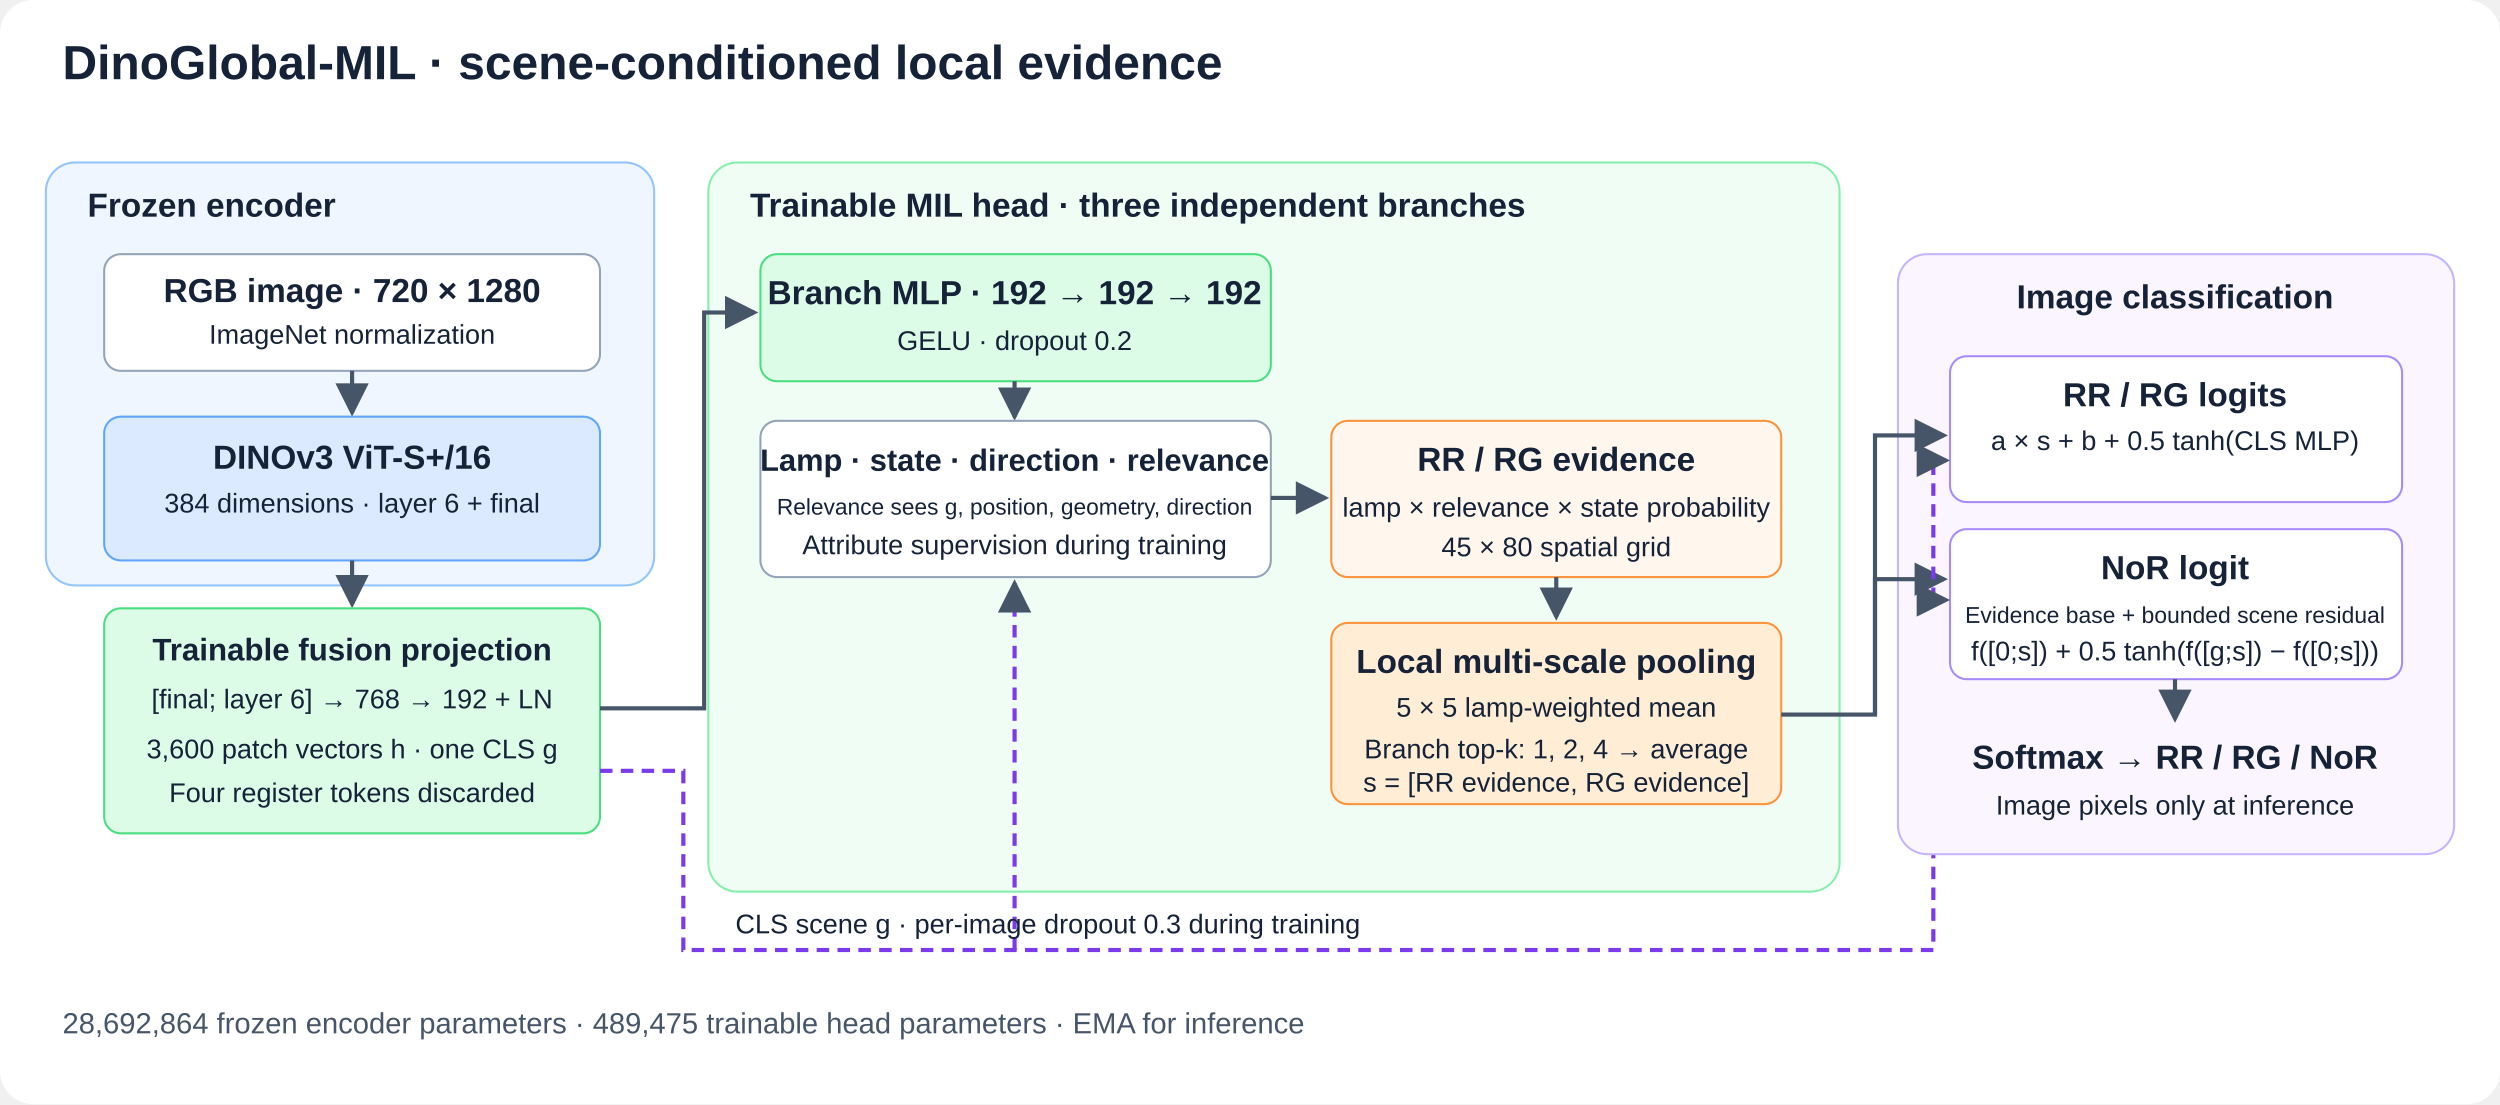
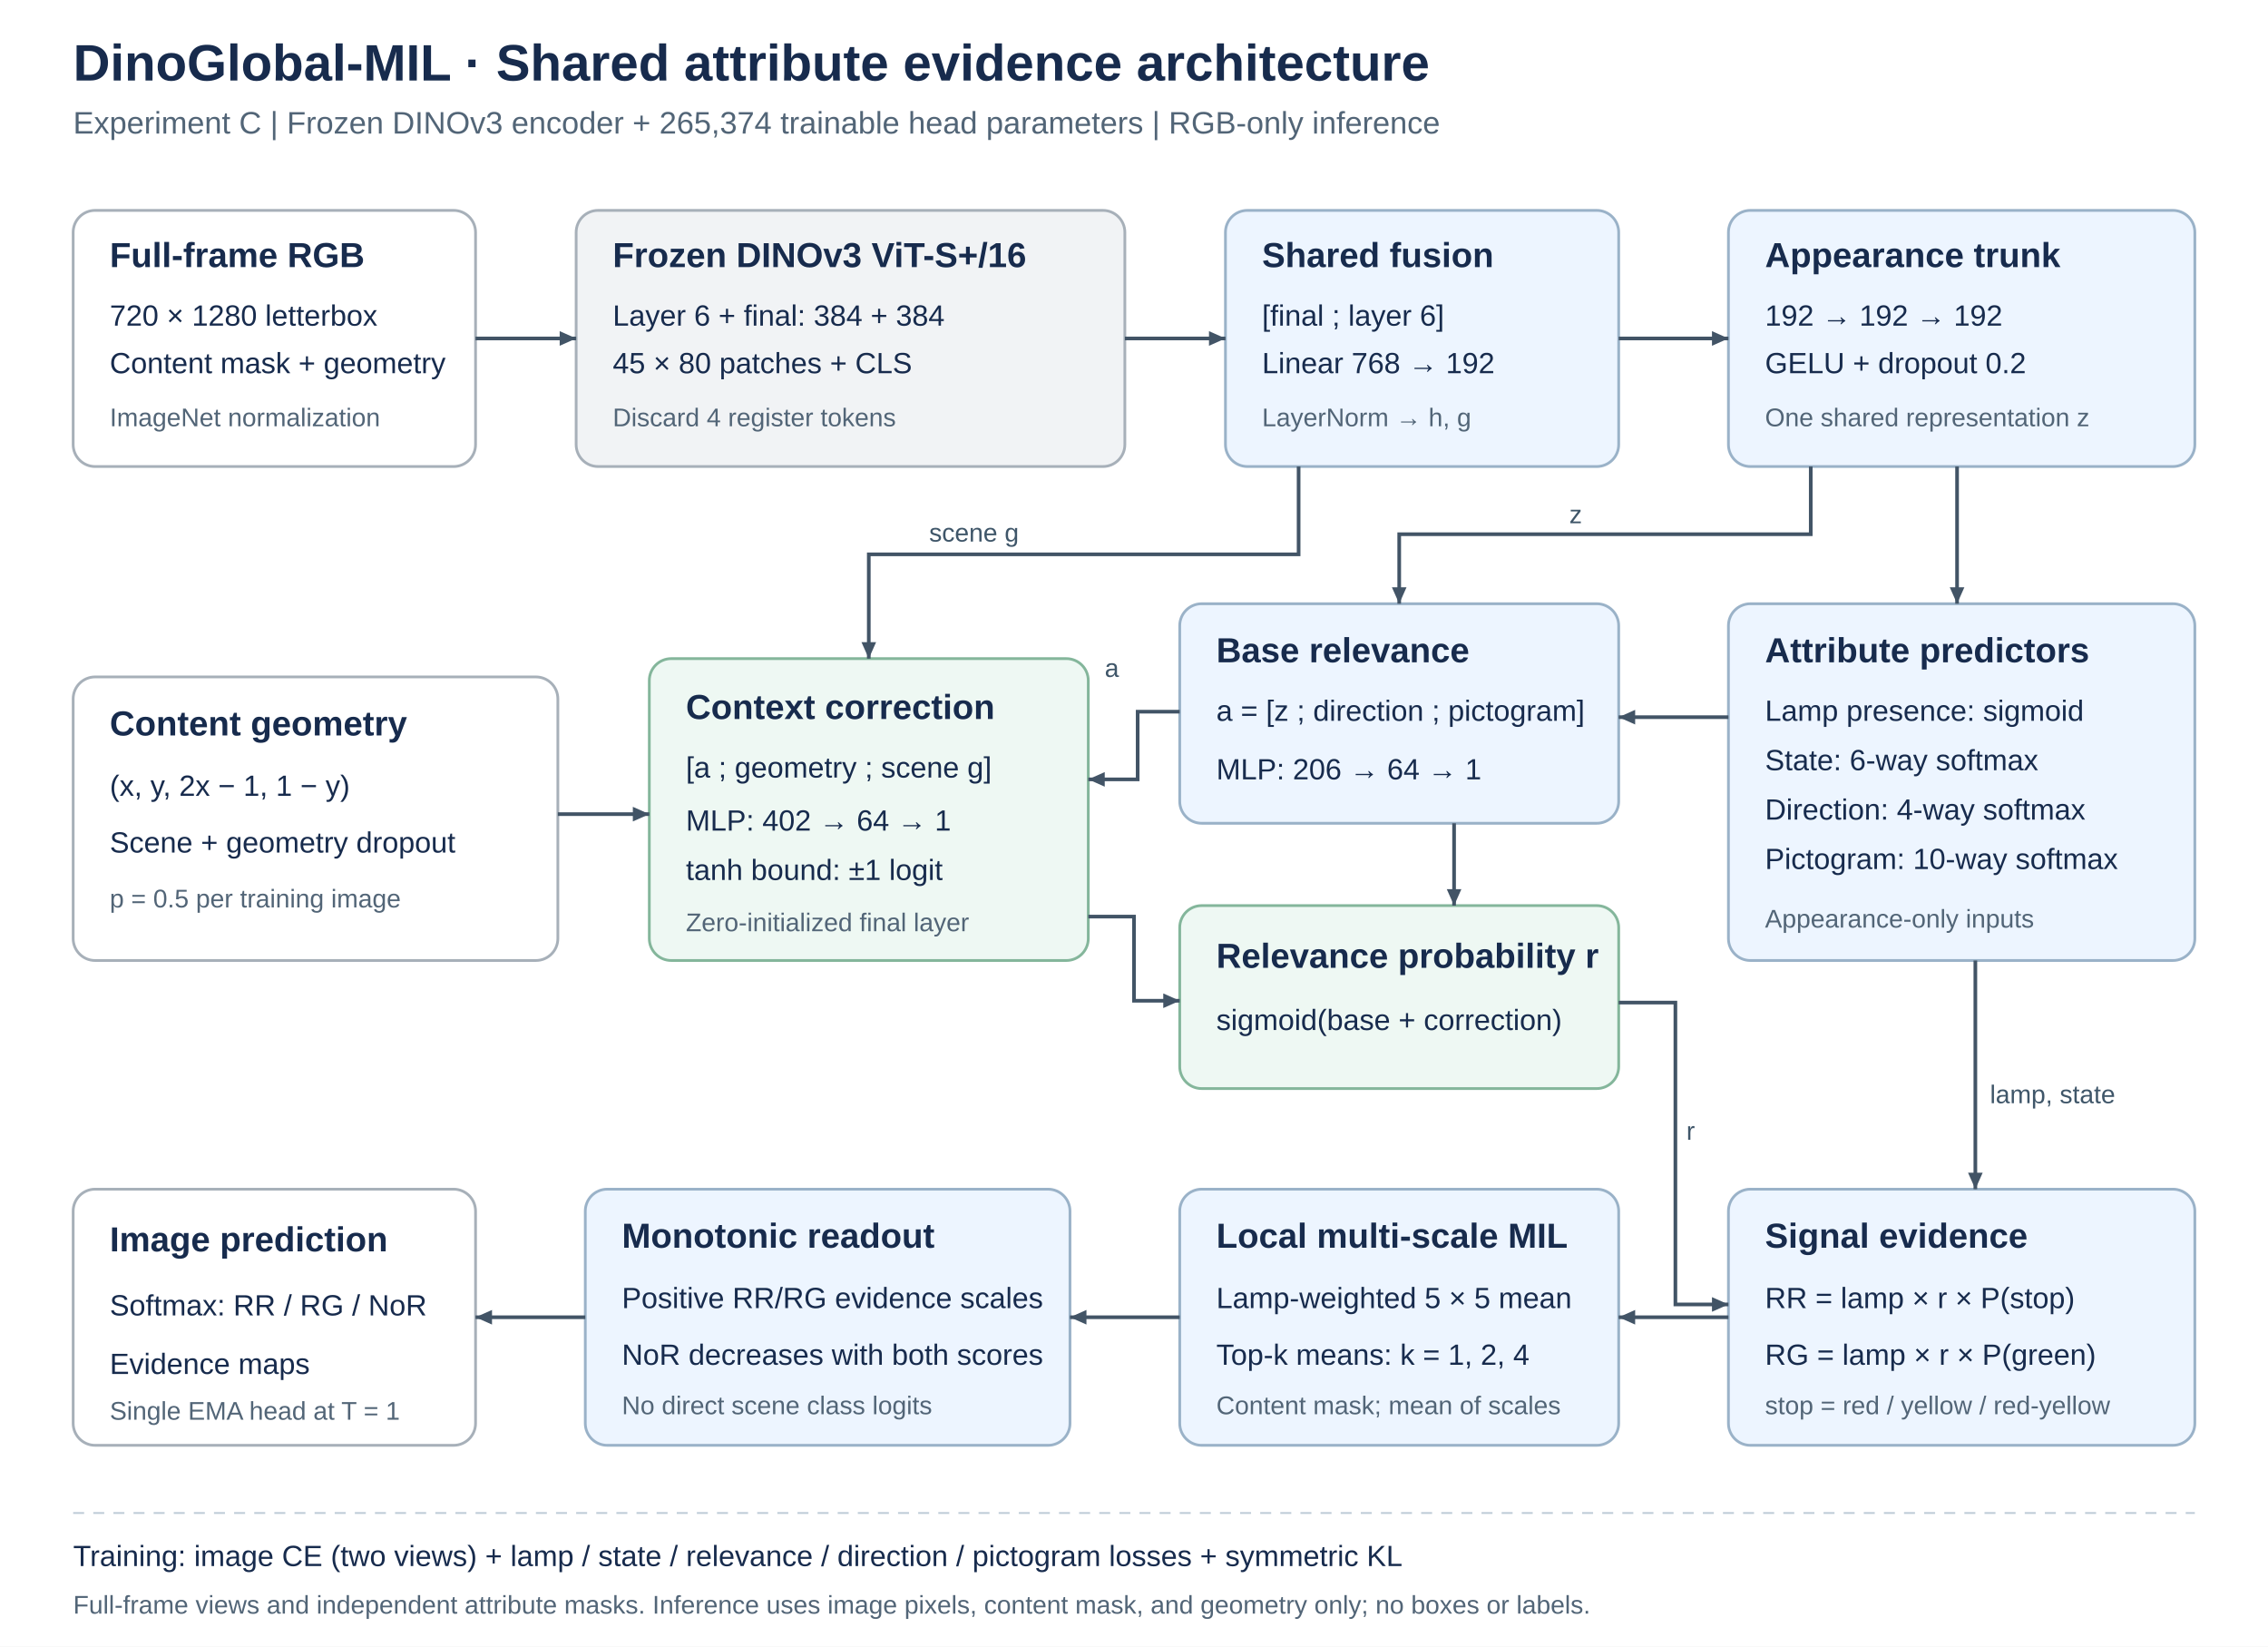
- <svg xmlns="http://www.w3.org/2000/svg" width="1200" height="530" viewBox="0 0 1200 530" role="img" aria-labelledby="title description">
+ <svg xmlns="http://www.w3.org/2000/svg" width="1240" height="900" viewBox="0 0 1240 900">
  <defs>
-     <marker id="arrow" markerWidth="8" markerHeight="8" refX="7" refY="4" orient="auto">
-       <path d="M0,0 L8,4 L0,8" fill="#475569" />
+     <marker id="arrow" viewBox="0 0 10 10" refX="9" refY="5" markerWidth="7" markerHeight="7" orient="auto-start-reverse">
+       <path d="M 0 0 L 10 5 L 0 10 z" fill="#425466" />
    </marker>
+     <style>
+     text {font-family: Arial, Helvetica, sans-serif; fill:#172b4d}
+     .title {font-size:28px;font-weight:700}
+     .subtitle {font-size:17px;fill:#526577}
+     .heading {font-size:19px;font-weight:700}
+     .body {font-size:16px}
+     .small {font-size:14px;fill:#526577}
+     .box {stroke:#9ab2c8;stroke-width:1.5;rx:12;fill:#edf5ff}
+     .frozen {fill:#f1f3f5;stroke:#a7b0b9}
+     .context {fill:#eef8f3;stroke:#84b69b}
+     .data {fill:#ffffff;stroke:#a7b0b9}
+     .path {fill:none;stroke:#425466;stroke-width:2}
+     .label {font-size:14px;fill:#3f5669}
+   </style>
  </defs>
-   <rect width="1200" height="530" rx="16" fill="#ffffff" />
-   <text x="30" y="38" class="title" font-family="Arial, Helvetica, sans-serif" fill="#152238" font-weight="700" font-size="23">DinoGlobal-MIL · scene-conditioned local evidence</text>
-   <rect x="22" y="78" width="292" height="203" rx="14" fill="#eff6ff" stroke="#93c5fd" />
-   <text x="42" y="104" class="label" font-family="Arial, Helvetica, sans-serif" fill="#152238" font-weight="700" font-size="16">Frozen encoder</text>
-   <rect x="50" y="122" width="238" height="56" rx="8" fill="#fff" stroke="#94a3b8" />
-   <text x="169" y="145" text-anchor="middle" class="label" font-family="Arial, Helvetica, sans-serif" fill="#152238" font-weight="700" font-size="16">RGB image · 720 × 1280</text>
-   <text x="169" y="165" text-anchor="middle" class="small" font-family="Arial, Helvetica, sans-serif" fill="#152238" font-size="13">ImageNet normalization</text>
-   <path d="M169 178 V198" class="line" fill="none" stroke="#475569" stroke-width="2" marker-end="url(#arrow)" />
-   <rect x="50" y="200" width="238" height="69" rx="8" fill="#dbeafe" stroke="#60a5fa" />
-   <text x="169" y="225" text-anchor="middle" class="label" font-family="Arial, Helvetica, sans-serif" fill="#152238" font-weight="700" font-size="16">DINOv3 ViT-S+/16</text>
-   <text x="169" y="246" text-anchor="middle" class="small" font-family="Arial, Helvetica, sans-serif" fill="#152238" font-size="13">384 dimensions · layer 6 + final</text>
-   <path d="M169 269 V290" class="line" fill="none" stroke="#475569" stroke-width="2" marker-end="url(#arrow)" />
-   <rect x="50" y="292" width="238" height="108" rx="8" fill="#dcfce7" stroke="#4ade80" />
-   <text x="169" y="317" text-anchor="middle" class="label" font-family="Arial, Helvetica, sans-serif" fill="#152238" font-weight="700" font-size="15">Trainable fusion projection</text>
-   <text x="169" y="340" text-anchor="middle" class="small" font-family="Arial, Helvetica, sans-serif" fill="#152238" font-size="13">[final; layer 6] → 768 → 192 + LN</text>
-   <text x="169" y="364" text-anchor="middle" class="small" font-family="Arial, Helvetica, sans-serif" fill="#152238" font-size="13">3,600 patch vectors h · one CLS g</text>
-   <text x="169" y="385" text-anchor="middle" class="small" font-family="Arial, Helvetica, sans-serif" fill="#152238" font-size="13">Four register tokens discarded</text>
-   <rect x="340" y="78" width="543" height="350" rx="14" fill="#f0fdf4" stroke="#86efac" />
-   <text x="360" y="104" class="label" font-family="Arial, Helvetica, sans-serif" fill="#152238" font-weight="700" font-size="16">Trainable MIL head · three independent branches</text>
-   <path d="M288 340 H338 V150 H362" class="line" fill="none" stroke="#475569" stroke-width="2" marker-end="url(#arrow)" />
-   <rect x="365" y="122" width="245" height="61" rx="8" fill="#dcfce7" stroke="#4ade80" />
-   <text x="487" y="146" text-anchor="middle" class="label" font-family="Arial, Helvetica, sans-serif" fill="#152238" font-weight="700" font-size="16">Branch MLP · 192 → 192 → 192</text>
-   <text x="487" y="168" text-anchor="middle" class="small" font-family="Arial, Helvetica, sans-serif" fill="#152238" font-size="13">GELU · dropout 0.2</text>
-   <path d="M487 183 V200" class="line" fill="none" stroke="#475569" stroke-width="2" marker-end="url(#arrow)" />
-   <rect x="365" y="202" width="245" height="75" rx="8" fill="#fff" stroke="#94a3b8" />
-   <text x="487" y="226" text-anchor="middle" class="label" font-family="Arial, Helvetica, sans-serif" fill="#152238" font-weight="700" font-size="14.8">Lamp · state · direction · relevance</text>
-   <text x="487" y="247" text-anchor="middle" class="small" font-family="Arial, Helvetica, sans-serif" fill="#152238" font-size="10.9">Relevance sees g, position, geometry, direction</text>
-   <text x="487" y="266" text-anchor="middle" class="small" font-family="Arial, Helvetica, sans-serif" fill="#152238" font-size="13">Attribute supervision during training</text>
-   <path d="M610 239 H636" class="line" fill="none" stroke="#475569" stroke-width="2" marker-end="url(#arrow)" />
-   <rect x="639" y="202" width="216" height="75" rx="8" fill="#fff7ed" stroke="#fb923c" />
-   <text x="747" y="226" text-anchor="middle" class="label" font-family="Arial, Helvetica, sans-serif" fill="#152238" font-weight="700" font-size="16">RR / RG evidence</text>
-   <text x="747" y="248" text-anchor="middle" class="small" font-family="Arial, Helvetica, sans-serif" fill="#152238" font-size="13">lamp × relevance × state probability</text>
-   <text x="747" y="267" text-anchor="middle" class="small" font-family="Arial, Helvetica, sans-serif" fill="#152238" font-size="13">45 × 80 spatial grid</text>
-   <path d="M747 277 V296" class="line" fill="none" stroke="#475569" stroke-width="2" marker-end="url(#arrow)" />
-   <rect x="639" y="299" width="216" height="87" rx="8" fill="#ffedd5" stroke="#fb923c" />
-   <text x="747" y="323" text-anchor="middle" class="label" font-family="Arial, Helvetica, sans-serif" fill="#152238" font-weight="700" font-size="16">Local multi-scale pooling</text>
-   <text x="747" y="344" text-anchor="middle" class="small" font-family="Arial, Helvetica, sans-serif" fill="#152238" font-size="13">5 × 5 lamp-weighted mean</text>
-   <text x="747" y="364" text-anchor="middle" class="small" font-family="Arial, Helvetica, sans-serif" fill="#152238" font-size="13">Branch top-k: 1, 2, 4 → average</text>
-   <text x="747" y="380" text-anchor="middle" class="small" font-family="Arial, Helvetica, sans-serif" fill="#152238" font-size="13">s = [RR evidence, RG evidence]</text>
-   <path d="M288 370 H328 V456 H928 V288" class="context" fill="none" stroke="#7c3aed" stroke-width="2" marker-end="url(#arrow)" stroke-dasharray="6 4" />
-   <path d="M487 456 V280" class="context" fill="none" stroke="#7c3aed" stroke-width="2" marker-end="url(#arrow)" stroke-dasharray="6 4" />
-   <text x="353" y="448" class="small" fill="#152238" font-family="Arial, Helvetica, sans-serif" font-size="13">CLS scene g · per-image dropout 0.3 during training</text>
-   <rect x="911" y="122" width="267" height="288" rx="14" fill="#faf5ff" stroke="#c4b5fd" />
-   <text x="1044" y="148" text-anchor="middle" class="label" font-family="Arial, Helvetica, sans-serif" fill="#152238" font-weight="700" font-size="16">Image classification</text>
-   <path d="M855 343 H900 V209 H933" class="line" fill="none" stroke="#475569" stroke-width="2" marker-end="url(#arrow)" />
-   <rect x="936" y="171" width="217" height="70" rx="8" fill="#fff" stroke="#a78bfa" />
-   <text x="1044" y="195" text-anchor="middle" class="label" font-family="Arial, Helvetica, sans-serif" fill="#152238" font-weight="700" font-size="16">RR / RG logits</text>
-   <text x="1044" y="216" text-anchor="middle" class="small" font-family="Arial, Helvetica, sans-serif" fill="#152238" font-size="13">a × s + b + 0.5 tanh(CLS MLP)</text>
-   <path d="M900 343 V278 H933" class="line" fill="none" stroke="#475569" stroke-width="2" marker-end="url(#arrow)" />
-   <rect x="936" y="254" width="217" height="72" rx="8" fill="#fff" stroke="#a78bfa" />
-   <text x="1044" y="278" text-anchor="middle" class="label" font-family="Arial, Helvetica, sans-serif" fill="#152238" font-weight="700" font-size="16">NoR logit</text>
-   <text x="1044" y="299" text-anchor="middle" class="small" font-family="Arial, Helvetica, sans-serif" fill="#152238" font-size="11.0">Evidence base + bounded scene residual</text>
-   <text x="1044" y="317" text-anchor="middle" class="small" font-family="Arial, Helvetica, sans-serif" fill="#152238" font-size="13">f([0;s]) + 0.5 tanh(f([g;s]) − f([0;s]))</text>
-   <path d="M1044 326 V345" class="line" fill="none" stroke="#475569" stroke-width="2" marker-end="url(#arrow)" />
-   <text x="1044" y="369" text-anchor="middle" class="label" font-family="Arial, Helvetica, sans-serif" fill="#152238" font-weight="700" font-size="16">Softmax → RR / RG / NoR</text>
-   <text x="1044" y="391" text-anchor="middle" class="small" font-family="Arial, Helvetica, sans-serif" fill="#152238" font-size="13">Image pixels only at inference</text>
-   <path d="M928 288 V221 H934" class="context" fill="none" stroke="#7c3aed" stroke-width="2" stroke-dasharray="6 4" marker-end="url(#arrow)" />
-   <path d="M928 288 H934" class="context" fill="none" stroke="#7c3aed" stroke-width="2" stroke-dasharray="6 4" marker-end="url(#arrow)" />
-   <text x="30" y="496" class="note" font-family="Arial, Helvetica, sans-serif" fill="#475569" font-size="14">28,692,864 frozen encoder parameters · 489,475 trainable head parameters · EMA for inference</text>
+   <rect width="1240" height="900" fill="white" />
+   <text x="40" y="44" class="title">DinoGlobal-MIL · Shared attribute evidence architecture</text>
+   <text x="40" y="73" class="subtitle">Experiment C | Frozen DINOv3 encoder + 265,374 trainable head parameters | RGB-only inference</text>
+   <rect x="40" y="115" width="220" height="140" class="box data" />
+   <text x="60" y="146" class="heading">Full-frame RGB</text>
+   <text x="60" y="178" class="body">720 × 1280 letterbox</text>
+   <text x="60" y="204" class="body">Content mask + geometry</text>
+   <text x="60" y="233" class="small">ImageNet normalization</text>
+   <rect x="315" y="115" width="300" height="140" class="box frozen" />
+   <text x="335" y="146" class="heading">Frozen DINOv3 ViT-S+/16</text>
+   <text x="335" y="178" class="body">Layer 6 + final: 384 + 384</text>
+   <text x="335" y="204" class="body">45 × 80 patches + CLS</text>
+   <text x="335" y="233" class="small">Discard 4 register tokens</text>
+   <rect x="670" y="115" width="215" height="140" class="box" />
+   <text x="690" y="146" class="heading">Shared fusion</text>
+   <text x="690" y="178" class="body">[final ; layer 6]</text>
+   <text x="690" y="204" class="body">Linear 768 → 192</text>
+   <text x="690" y="233" class="small">LayerNorm → h, g</text>
+   <rect x="945" y="115" width="255" height="140" class="box" />
+   <text x="965" y="146" class="heading">Appearance trunk</text>
+   <text x="965" y="178" class="body">192 → 192 → 192</text>
+   <text x="965" y="204" class="body">GELU + dropout 0.2</text>
+   <text x="965" y="233" class="small">One shared representation z</text>
+   <path d="M260 185 H315" class="path" />
+   <path d="M615 185 H670" class="path" />
+   <path d="M885 185 H945" class="path" />
+   <rect x="945" y="330" width="255" height="195" class="box" />
+   <text x="965" y="362" class="heading">Attribute predictors</text>
+   <text x="965" y="394" class="body">Lamp presence: sigmoid</text>
+   <text x="965" y="421" class="body">State: 6-way softmax</text>
+   <text x="965" y="448" class="body">Direction: 4-way softmax</text>
+   <text x="965" y="475" class="body">Pictogram: 10-way softmax</text>
+   <text x="965" y="507" class="small">Appearance-only inputs</text>
+   <path d="M1070 255 V330" class="path" />
+   <rect x="645" y="330" width="240" height="120" class="box" />
+   <text x="665" y="362" class="heading">Base relevance</text>
+   <text x="665" y="394" class="body">a = [z ; direction ; pictogram]</text>
+   <text x="665" y="426" class="body">MLP: 206 → 64 → 1</text>
+   <path d="M945 392 H885" class="path" />
+   <path d="M990 255 V292 H765 V330" class="path" />
+   <text x="858" y="286" class="label">z</text>
+   <rect x="355" y="360" width="240" height="165" class="box context" />
+   <text x="375" y="393" class="heading">Context correction</text>
+   <text x="375" y="425" class="body">[a ; geometry ; scene g]</text>
+   <text x="375" y="454" class="body">MLP: 402 → 64 → 1</text>
+   <text x="375" y="481" class="body">tanh bound: ±1 logit</text>
+   <text x="375" y="509" class="small">Zero-initialized final layer</text>
+   <path d="M710 255 V303 H475 V360" class="path" />
+   <text x="508" y="296" class="label">scene g</text>
+   <path d="M645 389 H622 V426 H595" class="path" />
+   <text x="604" y="370" class="label">a</text>
+   <rect x="40" y="370" width="265" height="155" class="box data" />
+   <text x="60" y="402" class="heading">Content geometry</text>
+   <text x="60" y="435" class="body">(x, y, 2x − 1, 1 − y)</text>
+   <text x="60" y="466" class="body">Scene + geometry dropout</text>
+   <text x="60" y="496" class="small">p = 0.5 per training image</text>
+   <path d="M305 445 H355" class="path" />
+   <rect x="645" y="495" width="240" height="100" class="box context" />
+   <text x="665" y="529" class="heading">Relevance probability r</text>
+   <text x="665" y="563" class="body">sigmoid(base + correction)</text>
+   <path d="M795 450 V495" class="path" />
+   <path d="M595 501 H620 V547 H645" class="path" />
+   <rect x="945" y="650" width="255" height="140" class="box" />
+   <text x="965" y="682" class="heading">Signal evidence</text>
+   <text x="965" y="715" class="body">RR = lamp × r × P(stop)</text>
+   <text x="965" y="746" class="body">RG = lamp × r × P(green)</text>
+   <text x="965" y="773" class="small">stop = red / yellow / red-yellow</text>
+   <path d="M1080 525 V650" class="path" />
+   <text x="1088" y="603" class="label">lamp, state</text>
+   <path d="M885 548 H916 V713 H945" class="path" />
+   <text x="922" y="623" class="label">r</text>
+   <rect x="645" y="650" width="240" height="140" class="box" />
+   <text x="665" y="682" class="heading">Local multi-scale MIL</text>
+   <text x="665" y="715" class="body">Lamp-weighted 5 × 5 mean</text>
+   <text x="665" y="746" class="body">Top-k means: k = 1, 2, 4</text>
+   <text x="665" y="773" class="small">Content mask; mean of scales</text>
+   <path d="M945 720 H885" class="path" />
+   <rect x="320" y="650" width="265" height="140" class="box" />
+   <text x="340" y="682" class="heading">Monotonic readout</text>
+   <text x="340" y="715" class="body">Positive RR/RG evidence scales</text>
+   <text x="340" y="746" class="body">NoR decreases with both scores</text>
+   <text x="340" y="773" class="small">No direct scene class logits</text>
+   <path d="M645 720 H585" class="path" />
+   <rect x="40" y="650" width="220" height="140" class="box data" />
+   <text x="60" y="684" class="heading">Image prediction</text>
+   <text x="60" y="719" class="body">Softmax: RR / RG / NoR</text>
+   <text x="60" y="751" class="body">Evidence maps</text>
+   <text x="60" y="776" class="small">Single EMA head at T = 1</text>
+   <path d="M320 720 H260" class="path" />
+   <line x1="40" y1="827" x2="1200" y2="827" stroke="#becbd7" stroke-dasharray="6 5" />
+   <text x="40" y="856" class="body">Training: image CE (two views) + lamp / state / relevance / direction / pictogram losses + symmetric KL</text>
+   <text x="40" y="882" class="small">Full-frame views and independent attribute masks. Inference uses image pixels, content mask, and geometry only; no boxes or labels.</text>
+   <polygon points="315.0,185.0 306.0,189.0 306.0,181.0" fill="#425466" />
+   <polygon points="670.0,185.0 661.0,189.0 661.0,181.0" fill="#425466" />
+   <polygon points="945.0,185.0 936.0,189.0 936.0,181.0" fill="#425466" />
+   <polygon points="1070.0,330.0 1066.0,321.0 1074.0,321.0" fill="#425466" />
+   <polygon points="885.0,392.0 894.0,388.0 894.0,396.0" fill="#425466" />
+   <polygon points="765.0,330.0 761.0,321.0 769.0,321.0" fill="#425466" />
+   <polygon points="475.0,360.0 471.0,351.0 479.0,351.0" fill="#425466" />
+   <polygon points="595.0,426.0 604.0,422.0 604.0,430.0" fill="#425466" />
+   <polygon points="355.0,445.0 346.0,449.0 346.0,441.0" fill="#425466" />
+   <polygon points="795.0,495.0 791.0,486.0 799.0,486.0" fill="#425466" />
+   <polygon points="645.0,547.0 636.0,551.0 636.0,543.0" fill="#425466" />
+   <polygon points="1080.0,650.0 1076.0,641.0 1084.0,641.0" fill="#425466" />
+   <polygon points="945.0,713.0 936.0,717.0 936.0,709.0" fill="#425466" />
+   <polygon points="885.0,720.0 894.0,716.0 894.0,724.0" fill="#425466" />
+   <polygon points="585.0,720.0 594.0,716.0 594.0,724.0" fill="#425466" />
+   <polygon points="260.0,720.0 269.0,716.0 269.0,724.0" fill="#425466" />
</svg>
